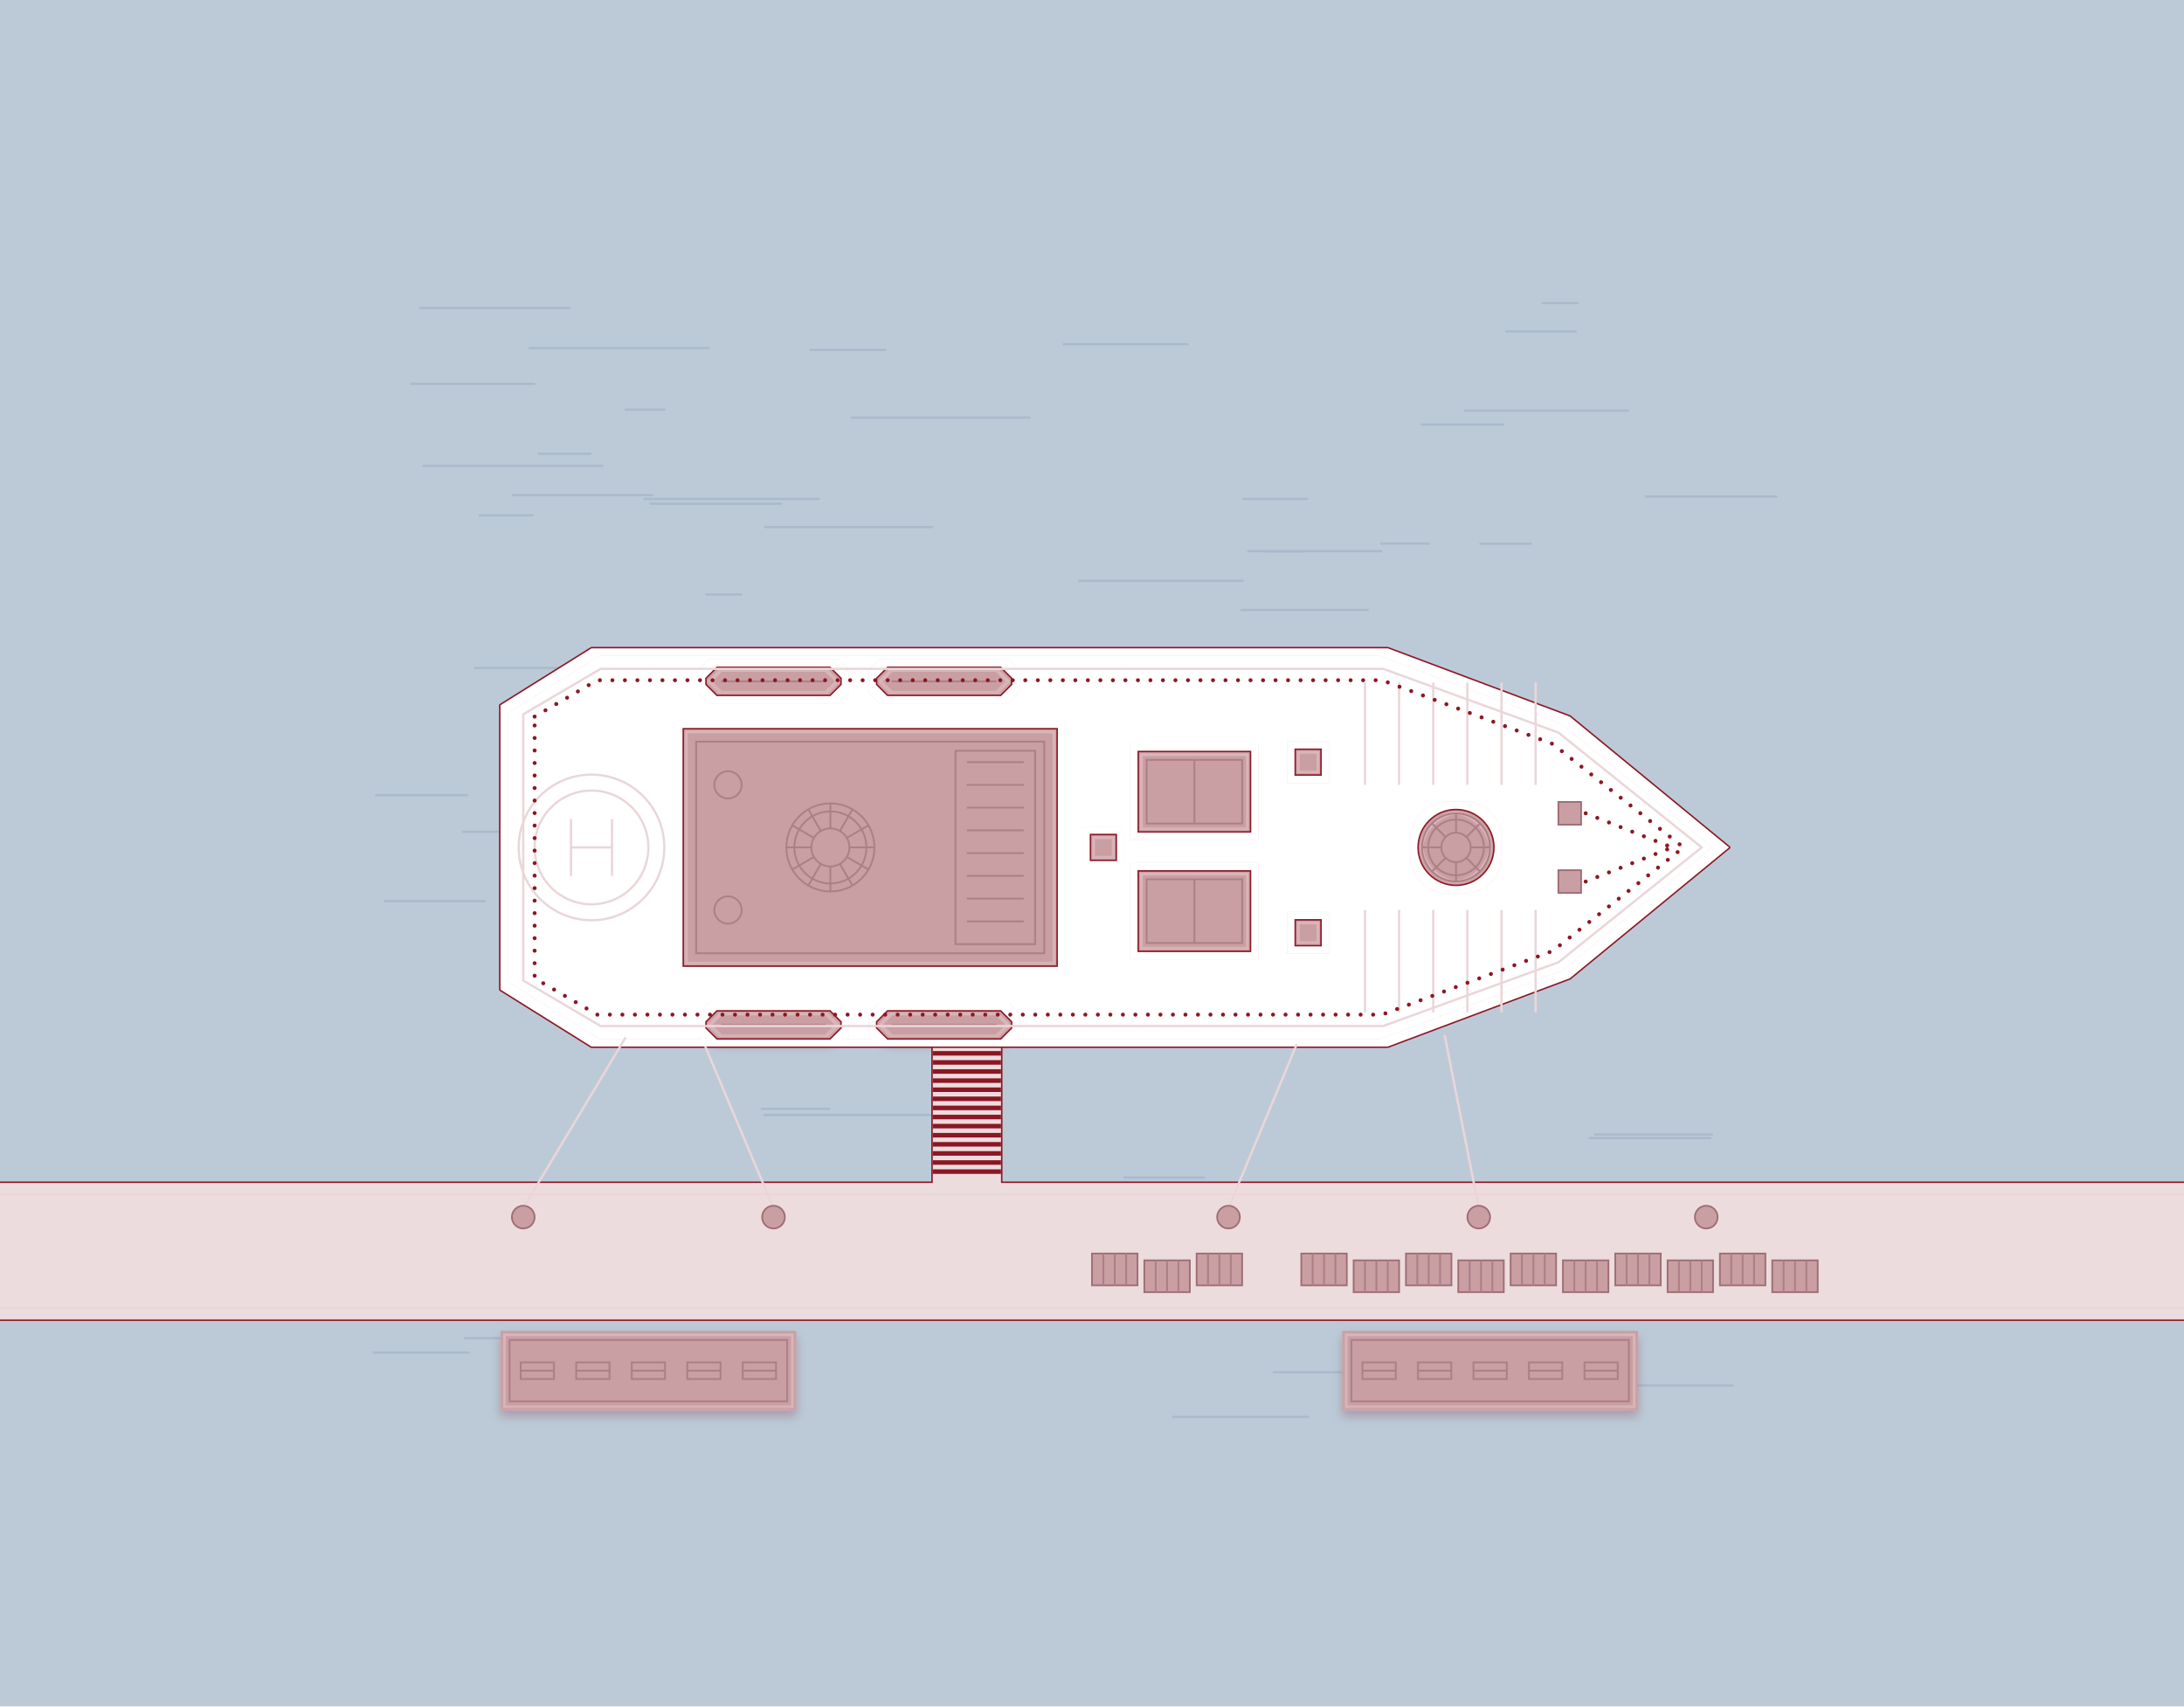
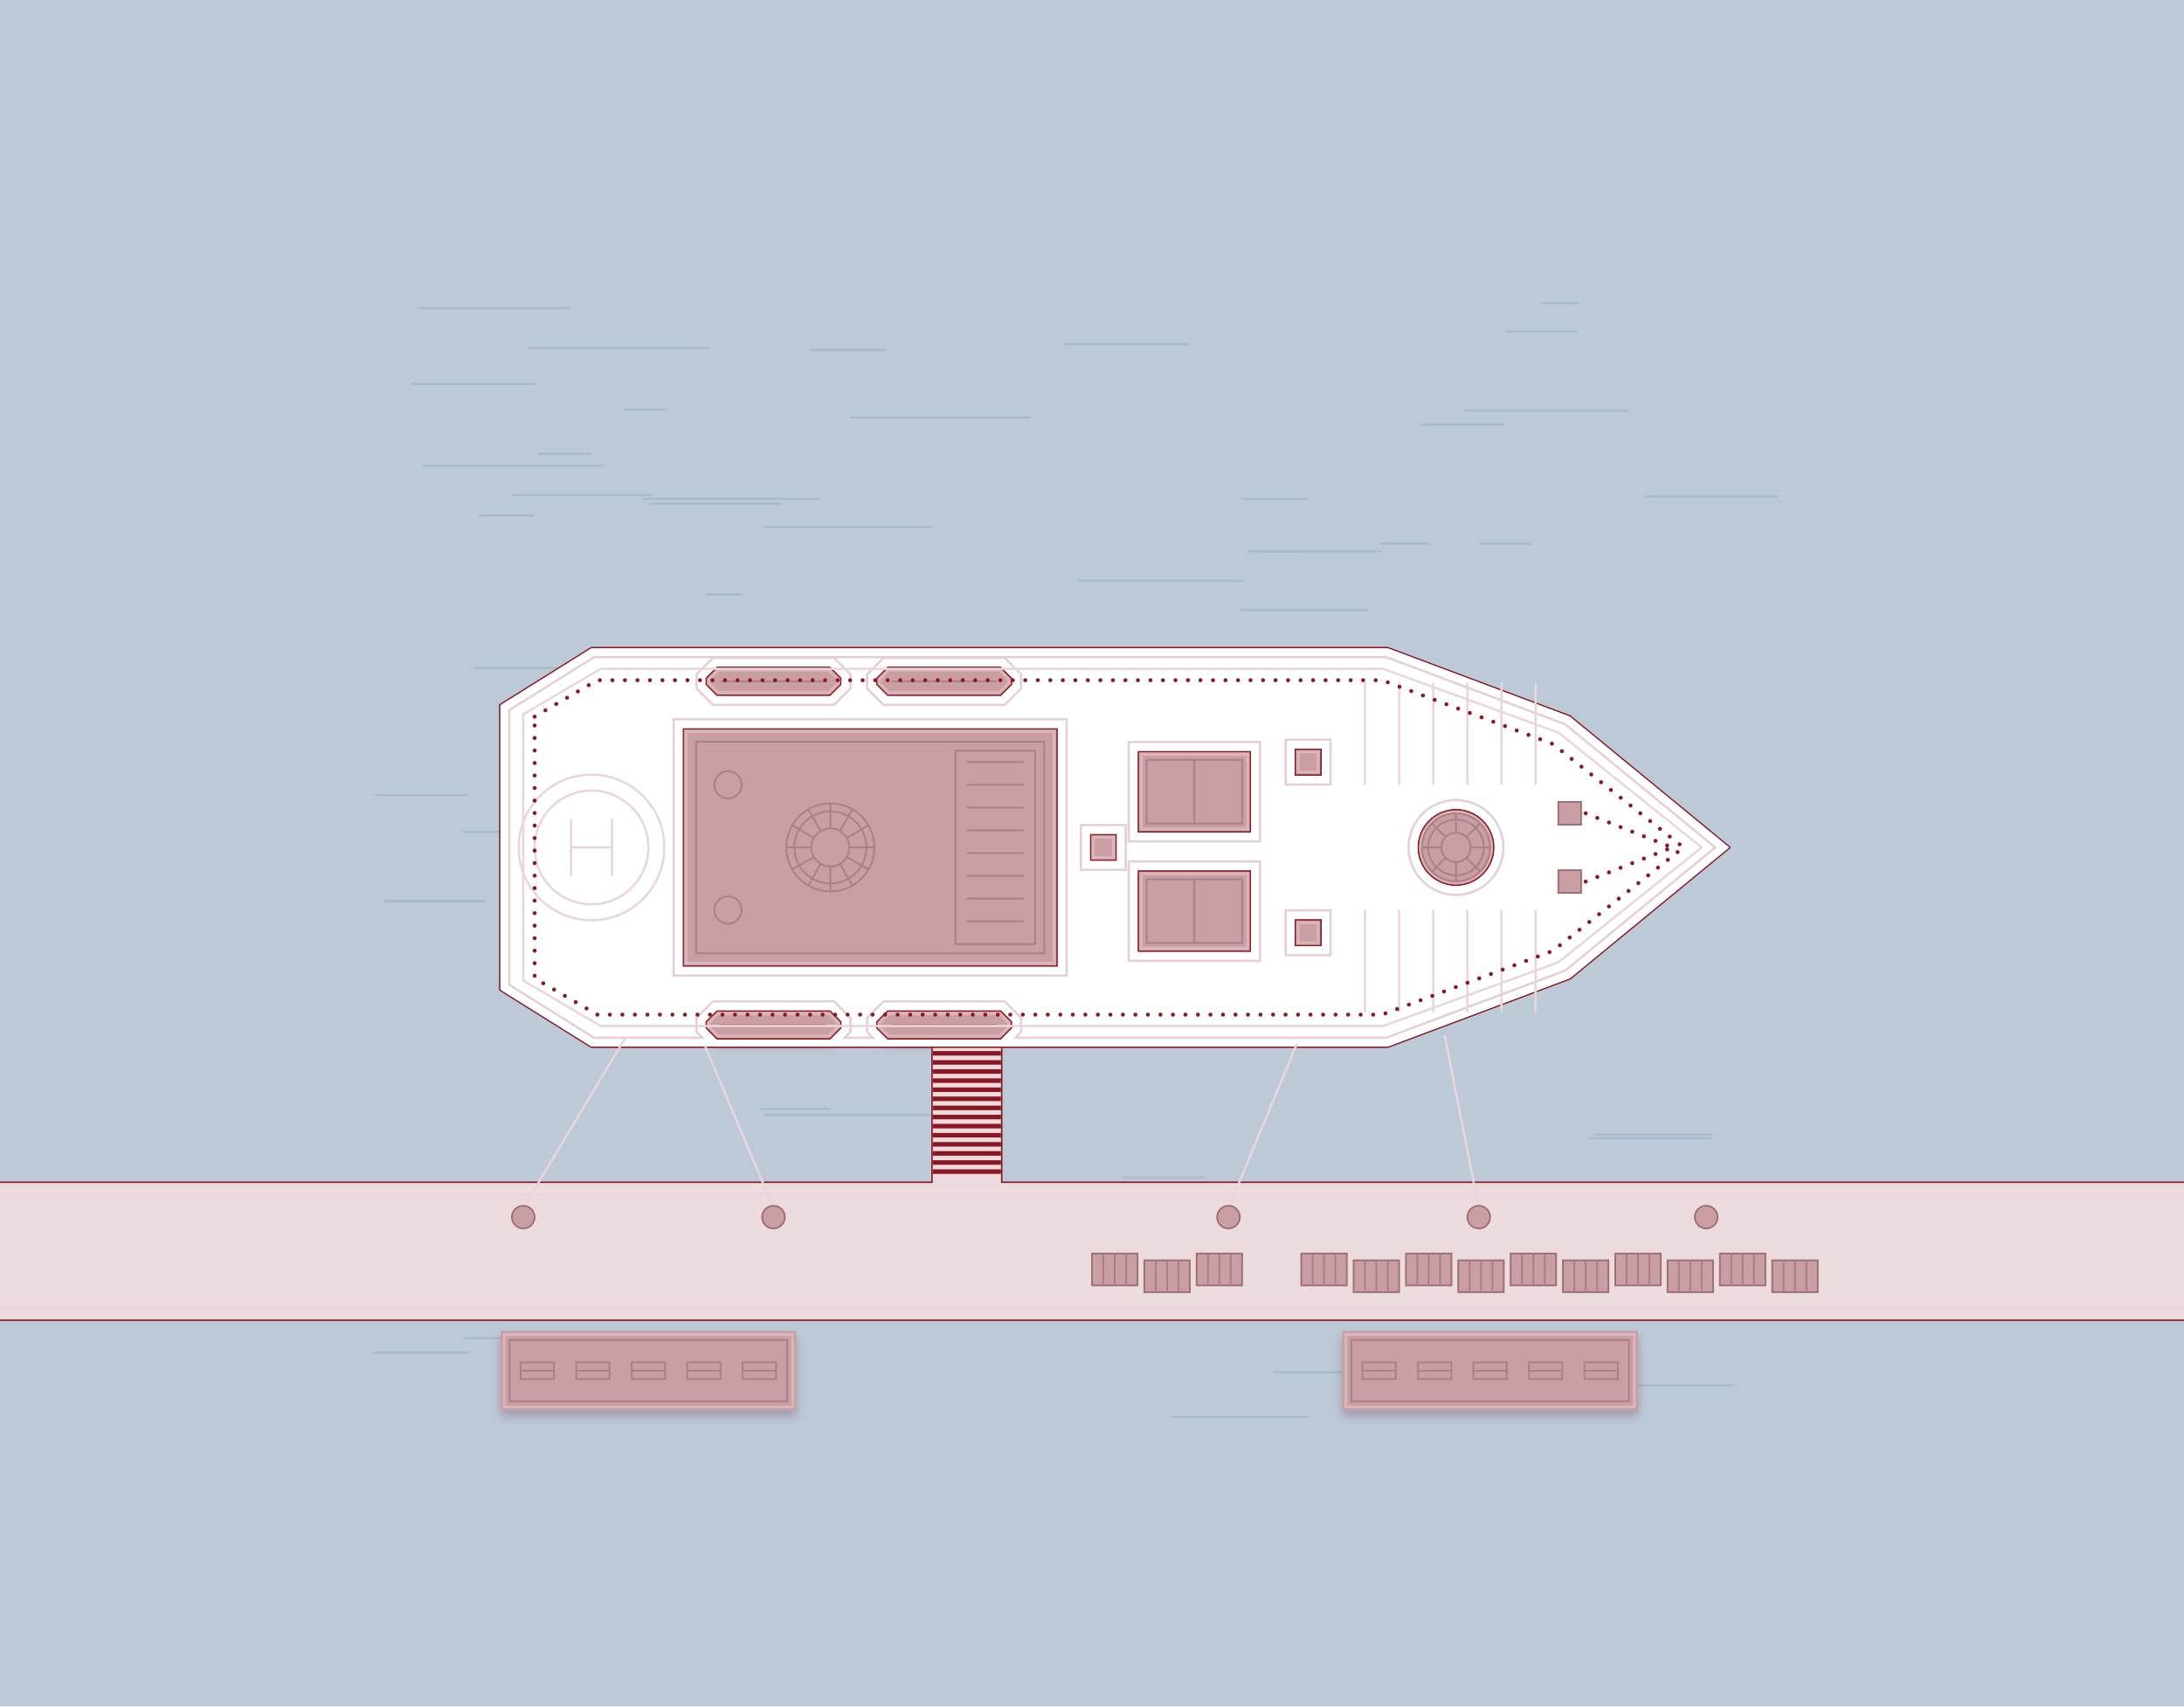
<svg xmlns="http://www.w3.org/2000/svg" viewBox="-320 -250 1920 1500" preserveAspectRatio="none">
  <style>.f{fill:#dcc7c8;stroke:#e2cfd0;stroke-width:2}.fr{fill:none;stroke:#d2bbbd;stroke-width:1.5}.v{fill:#bccad8}.vw{fill:none;stroke:#a9bacb;stroke-width:2;stroke-linecap:round}.b,.b2{stroke:none;stroke-width:0}.b{fill:#c99fa3}.b2{fill:#bd9196}.r,.or{fill:none;stroke:#ad7f85;stroke-width:1.6}.rk{fill:#cfa8ac;stroke:#9e6e74;stroke-width:1}.w{fill:#ffffff;stroke:#8c1724;stroke-width:2.6;paint-order:stroke;stroke-linejoin:round}.w2{fill:#eddcde;stroke:#8c1724;stroke-width:2.6;paint-order:stroke}.t{fill:none;stroke:#ead6d8;stroke-width:2}.tk{fill:#ffffff;stroke:#ead6d8;stroke-width:1.2}.s{fill:none;stroke:#8c1724;stroke-dasharray:4 4}.d{fill:none;stroke:#8c1724;stroke-width:3.5;stroke-linecap:round;stroke-dasharray:0 11}.l{fill:none;stroke:#ead6d8;stroke-width:3;stroke-dasharray:22 18}.o{fill:#c99fa3;stroke:#9e6e74;stroke-width:1.5}</style>
  <defs>
-     <filter id="e">
-       <feMorphology in="SourceAlpha" operator="erode" radius="8" result="a" />
-       <feMorphology in="SourceAlpha" operator="erode" radius="10" result="b" />
-       <feComposite in="a" in2="b" operator="out" result="c" />
-       <feFlood flood-color="#e6cfd2" />
-       <feComposite in2="c" operator="in" />
-     </filter>
-     <filter id="eb">
-       <feMorphology in="SourceAlpha" operator="erode" radius="2" result="a" />
-       <feMorphology in="SourceAlpha" operator="erode" radius="4.5" result="b" />
-       <feComposite in="a" in2="b" operator="out" result="c" />
-       <feFlood flood-color="#d9b6b9" />
-       <feComposite in2="c" operator="in" />
-     </filter>
    <filter id="sb">
      <feGaussianBlur stdDeviation="0.4" />
    </filter>
    <filter id="sh">
      <feDropShadow dx="0" dy="5" stdDeviation="4" flood-color="#5a101a40" />
    </filter>
  </defs>
  <path class="v" d="M0 0h1280v1000H0zM-320-250h1920V0H-320zm1600 0h320v1500h-320zM-320 1000h1920v250H-320zm0-1250H0v1500h-320z" />
  <path class="vw" d="M1126.9 186.5h114.8M615.2 52.6h109M145.4 56h157.4m49.9 157.4h146.6m430.5-90.2h71.8M300.9 272.7h30.8M229.9 110.1h34.3m818 637.3H1185M153.6 148.9h45.5M392.5 57.6h65.8M251.6 192.8h115M668.4 785.2h70M87.1 481.2h79.3M967.8 111h143.5M18.4 542.2h87.7M391 888.9h121.3M41.5 87.5h108.3M628.6 260.6h144M492.4 803h72.3M130.9 185.3h122.5M771.3 286.2h111.1m60.8 679.9h138.1M538.1 809.6h150.3m389.1-59.1h106.3M634.2 850.3h111.3M894.3 227.9h42m-690-39.3h153.5M88.7 926.4H219m492.3 69.2h118.4M8.4 939.1h83.8M1136.6 813.8h47.9M49.2 20.8h131.5M981.4 228h44.6M454.5 799.3h126.3M1075.2 968h128.1M1036.1 16.4h30.9M101.7 203.1h46.7m644.2 31.8h33M97.5 337.2h77M10.7 449h79.8M349.7 724.8h59.2M52.4 159.5h157.2m219.2-42.4H585M799.8 956.4h73.1m131.5-915h60.8m-586.7 835h40.1M773.1 188.6h56m-477 541.6h148M777.3 234.6h116.9" />
-   <g id="B" filter="url(#sh)">
-     <path class="b" d="M280 390h330v210H280zm86 105a44 44 0 1 1 88 0 44 44 0 1 1-88 0zM310 336h100l10 10v6l-10 10H310l-10-10v-6zm0 302h100l10 10v6l-10 10H310l-10-10v-6zM460 336h100l10 10v6l-10 10H460l-10-10v-6zm0 302h100l10 10v6l-10 10H460l-10-10v-6zM680 410h100v72H680zm0 105h100v72H680zM818 408h24v24h-24zm0 150h24v24h-24zM638 483h24v24h-24zm288 12a34 34 0 1 1 68 0 34 34 0 1 1-68 0zm0 0a34 34 0 1 1 68 0 34 34 0 1 1-68 0zM860 920h260v70H860zm-740 0h260v70H120z" />
+   <defs>
+     <path id="B" d="M280 390h330v210H280zm86 105a44 44 0 1 1 88 0 44 44 0 1 1-88 0zM310 336h100l10 10v6l-10 10H310l-10-10v-6zm0 302h100l10 10v6l-10 10H310l-10-10v-6zM460 336h100l10 10v6l-10 10H460l-10-10v-6zm0 302h100l10 10v6l-10 10H460l-10-10v-6zM680 410h100v72H680zm0 105h100v72H680zM818 408h24v24h-24zm0 150h24v24h-24zM638 483h24v24h-24zm288 12a34 34 0 1 1 68 0 34 34 0 1 1-68 0zm0 0a34 34 0 1 1 68 0 34 34 0 1 1-68 0zM860 920h260v70H860zm-740 0h260v70H120z" />
+     <path id="Bu" d="M860 920v70h260v-70zm69.2-410.6l1.4 2.6 1.5 2.5 1.9 2.4 2 2.1 2.1 2 2.4 1.9 2.5 1.5 2.6 1.4 2.8 1.1 2.8.9 2.9.7 2.9.4 3 .1 3-.1 2.9-.4 2.9-.7 2.8-.9 2.8-1.1 2.6-1.4 2.5-1.5 2.4-1.9 2.1-2 2-2.1 1.9-2.4 1.5-2.5 1.4-2.6 1.1-2.8.9-2.8.7-2.9.4-2.9.1-3-.1-3-.4-2.9-.7-2.9-.9-2.8-1.1-2.8-1.4-2.6-1.5-2.5-1.9-2.4-2-2.1-2.1-2-2.4-1.9-2.5-1.5-2.6-1.4-2.8-1.1-2.8-.9-2.9-.7-2.9-.4-3-.1-3 .1-2.9.4-2.9.7-2.8.9-2.8 1.1-2.6 1.4-2.5 1.5-2.4 1.9-2.1 2-2 2.1-1.9 2.4-1.5 2.5-1.4 2.6-1.1 2.8-.9 2.8-.7 2.9-.4 2.9-.1 3 .1 3 .4 2.9.7 2.9.9 2.8zM818 558v24h24v-24zm24-150h-24v24h24zm-162 2v72h100v-72zm0 105v72h100v-72zm-42-32v24h24v-24zM280 600h330V390H280zM560 362l10-10v-6l-10-10H460l-10 10v6l10 10zm0 302l10-10v-6l-10-10H460l-10 10v6l10 10zM310 362h100l10-10v-6l-10-10H310l-10 10v6zM410 664l10-10v-6l-10-10H310l-10 10v6l10 10zM120 920v70h260v-70z" />
+     <clipPath id="cb">
+       <use href="#B" />
+     </clipPath>
+     <mask id="mb" fill="none">
+       <use href="#Bu" stroke="#fff" stroke-width="9" />
+       <use href="#Bu" stroke="#000" stroke-width="4" />
+     </mask>
+   </defs>
+   <g filter="url(#sh)">
+     <use href="#B" class="b" />
  </g>
-   <use href="#B" filter="url(#eb)" />
+   <use href="#Bu" clip-path="url(#cb)" mask="url(#mb)" fill="none" stroke="#d9b6b9" stroke-width="9" />
  <g filter="url(#sb)">
    <path class="r" d="M292 402h306v186H292zm228 8h70v170h-70zm10 10h50m-50 20h50m-50 20h50m-50 20h50m-50 20h50m-50 20h50m-50 20h50m-50 20h50m-50 20h50M378.32 495a31.68 31.68 0 1 1 63.36 0 31.68 31.68 0 1 1-63.36 0m14.96 0a16.72 16.72 0 1 1 33.44 0 16.72 16.72 0 1 1-33.44 0m-22 0a38.72 38.72 0 1 1 77.44 0 38.72 38.72 0 1 1-77.44 0m55.42 0h22m-24.2 8.4l19 11m-25.1-4.9l11 19M410 511.7v22m-8.4-24.2l-11 19m4.9-25.1l-19 11M393.3 495h-22m24.2-8.4l-19-11m25.1 4.9l-11-19M410 478.3v-22m8.4 24.2l11-19m-4.9 25.1l19-11M308 440a12 12 0 1 1 24 0 12 12 0 1 1-24 0m0 110a12 12 0 1 1 24 0 12 12 0 1 1-24 0m6-201h92M314 651h92m58-302h92M464 651h92M688 418h84v56h-84zm42 0v56m-42 49h84v56h-84zm42 0v56m205.52-84a24.48 24.48 0 1 1 48.96 0 24.48 24.48 0 1 1-48.96 0m11.56 0a12.92 12.92 0 1 1 25.84 0 12.92 12.92 0 1 1-25.84 0m-17 0a29.92 29.92 0 1 1 59.84 0 29.92 29.92 0 1 1-59.84 0m42.82 0h17m-20.8 9.1l12.1 12.1M960 507.9v17m-9.1-20.8l-12.1 12.1m8.3-21.2h-17m20.8-9.1l-12.1-12.1m21.2 8.3v-17m9.1 20.8l12.1-12.1M868 928h244v54H868zm9.76 19.68h29.28v14.64h-29.28zm0 7.32h29.28m19.52-7.32h29.28v14.64h-29.28zm0 7.32h29.28m19.52-7.32h29.28v14.64h-29.28zm0 7.32h29.28m19.52-7.32h29.28v14.64h-29.28zm0 7.32h29.28m19.52-7.32h29.28v14.64h-29.28zm0 7.32h29.28M128 928h244v54H128zm9.76 19.68h29.28v14.64h-29.28zm0 7.32h29.28m19.52-7.32h29.28v14.64h-29.28zm0 7.32h29.28m19.52-7.32h29.28v14.64h-29.28zm0 7.32h29.28m19.52-7.32h29.28v14.64h-29.28zm0 7.32h29.28m19.52-7.32h29.28v14.64h-29.28zm0 7.32h29.28" />
  </g>
  <path class="w2" d="M500 670h60v120h-60zM0 790h1280v120H0zm1280 0h320v120h-320zm-1600 0H0v120h-320z" />
-   <path id="W" class="w" d="M120 370l80-50h700l160 60 140 115-140 115-160 60H200l-80-50zm160 20v210h330V390H280zm30-54l-10 10v6l10 10h100l10-10v-6l-10-10H310zm0 302l-10 10v6l10 10h100l10-10v-6l-10-10H310zM460 336l-10 10v6l10 10h100l10-10v-6l-10-10H460zm0 302l-10 10v6l10 10h100l10-10v-6l-10-10H460zM680 410v72h100v-72H680zm0 105v72h100v-72H680zM818 408v24h24v-24h-24zm0 150v24h24v-24h-24zM638 483v24h24v-24h-24zm288 12a34 34 0 1 0 68 0 34 34 0 1 0-68 0z" />
-   <use href="#W" filter="url(#e)" />
+   <defs>
+     <path id="W" d="M120 370l80-50h700l160 60 140 115-140 115-160 60H200l-80-50zm160 20v210h330V390H280zm30-54l-10 10v6l10 10h100l10-10v-6l-10-10H310zm0 302l-10 10v6l10 10h100l10-10v-6l-10-10H310zM460 336l-10 10v6l10 10h100l10-10v-6l-10-10H460zm0 302l-10 10v6l10 10h100l10-10v-6l-10-10H460zM680 410v72h100v-72H680zm0 105v72h100v-72H680zM818 408v24h24v-24h-24zm0 150v24h24v-24h-24zM638 483v24h24v-24h-24zm288 12a34 34 0 1 0 68 0 34 34 0 1 0-68 0z" />
+     <path id="Wu" d="M200 670h700l160-60 140-115-140-115-160-60H200l-80 50v250zM926.1 492l.4-2.9.7-2.9.9-2.8 1.1-2.8 1.4-2.6 1.5-2.5 1.9-2.4 2-2.1 2.1-2 2.4-1.9 2.5-1.5 2.6-1.4 2.8-1.1 2.8-.9 2.9-.7 2.9-.4 3-.1 3 .1 2.9.4 2.9.7 2.8.9 2.8 1.1 2.6 1.4 2.5 1.5 2.4 1.9 2.1 2 2 2.1 1.9 2.4 1.5 2.5 1.4 2.6 1.1 2.8.9 2.8.7 2.9.4 2.9.1 3-.1 3-.4 2.9-.7 2.9-.9 2.8-1.1 2.8-1.4 2.6-1.5 2.5-1.9 2.4-2 2.1-2.1 2-2.4 1.9-2.5 1.5-2.6 1.4-2.8 1.1-2.8.9-2.9.7-2.9.4-3 .1-3-.1-2.9-.4-2.9-.7-2.8-.9-2.8-1.1-2.6-1.4-2.5-1.5-2.4-1.9-2.1-2-2-2.1-1.9-2.4-1.5-2.5-1.4-2.6-1.1-2.8-.9-2.8-.7-2.9-.4-2.9-.1-3zM818 408h24v24h-24zm0 174v-24h24v24zM780 482H680v-72h100zm0 33v72H680v-72zm-118-8h-24v-24h24zM280 600V390h330v210zm170 48l10-10h100l10 10v6l-10 10H460l-10-10zm10-312h100l10 10v6l-10 10H460l-10-10v-6zM410 638l10 10v6l-10 10H310l-10-10v-6l10-10zm10-292v6l-10 10H310l-10-10v-6l10-10h100z" />
+     <clipPath id="cw">
+       <use href="#W" />
+     </clipPath>
+   </defs>
+   <use href="#W" class="w" />
+   <g clip-path="url(#cw)" fill="none">
+     <use href="#Wu" stroke="#e6cfd2" stroke-width="17.4" />
+     <use href="#Wu" stroke="#ffffff" stroke-width="13.4" />
+   </g>
  <path class="t" d="M140 378l68-40h688l154 56 126 101-126 101-154 56H208l-68-40zm740-28v90m0 110v90m30-290v90m0 110v90m30-290v90m0 110v90m30-290v90m0 110v90m30-290v90m0 110v90m30-290v90m0 110v90M136 495a64 64 0 1 1 128 0 64 64 0 1 1-128 0m14 0a50 50 0 1 1 100 0 50 50 0 1 1-100 0m32-25v50m36-50v50m-36-25h36M0 800h1280M0 900h1280M140 812l90-150M360 812l-60-142M760 812l60-144M980 812l-30-152M-320 800H0m1280 0h320M-320 900H0m1280 0h320" />
  <path class="o" d="M1050 455h20v20h-20zm0 60h20v20h-20zM130 820a10 10 0 1 1 20 0 10 10 0 1 1-20 0zm220 0a10 10 0 1 1 20 0 10 10 0 1 1-20 0zm400 0a10 10 0 1 1 20 0 10 10 0 1 1-20 0zm220 0a10 10 0 1 1 20 0 10 10 0 1 1-20 0zm200 0a10 10 0 1 1 20 0 10 10 0 1 1-20 0zM640 852h40v28h-40zm46 6h40v28h-40zm46-6h40v28h-40zm92 0h40v28h-40zm46 6h40v28h-40zm46-6h40v28h-40zm46 6h40v28h-40zm46-6h40v28h-40zm46 6h40v28h-40zm46-6h40v28h-40zm46 6h40v28h-40zm46-6h40v28h-40zm46 6h40v28h-40z" />
  <path class="or" d="M650 852v28m10-28v28m10-28v28m26-22v28m10-28v28m10-28v28m26-34v28m10-28v28m10-28v28m72-28v28m10-28v28m10-28v28m26-22v28m10-28v28m10-28v28m26-34v28m10-28v28m10-28v28m26-22v28m10-28v28m10-28v28m26-34v28m10-28v28m10-28v28m26-22v28m10-28v28m10-28v28m26-34v28m10-28v28m10-28v28m26-22v28m10-28v28m10-28v28m26-34v28m10-28v28m10-28v28m26-22v28m10-28v28m10-28v28" />
  <path class="s" stroke-width="60" stroke-dasharray="5 5" d="M530 674v112" />
  <path class="d" d="M1074 465l76 30m-76 30l76-30M150 380l55-32h690l150 56 115 91-115 91-150 56H205l-55-32z" />
</svg>
